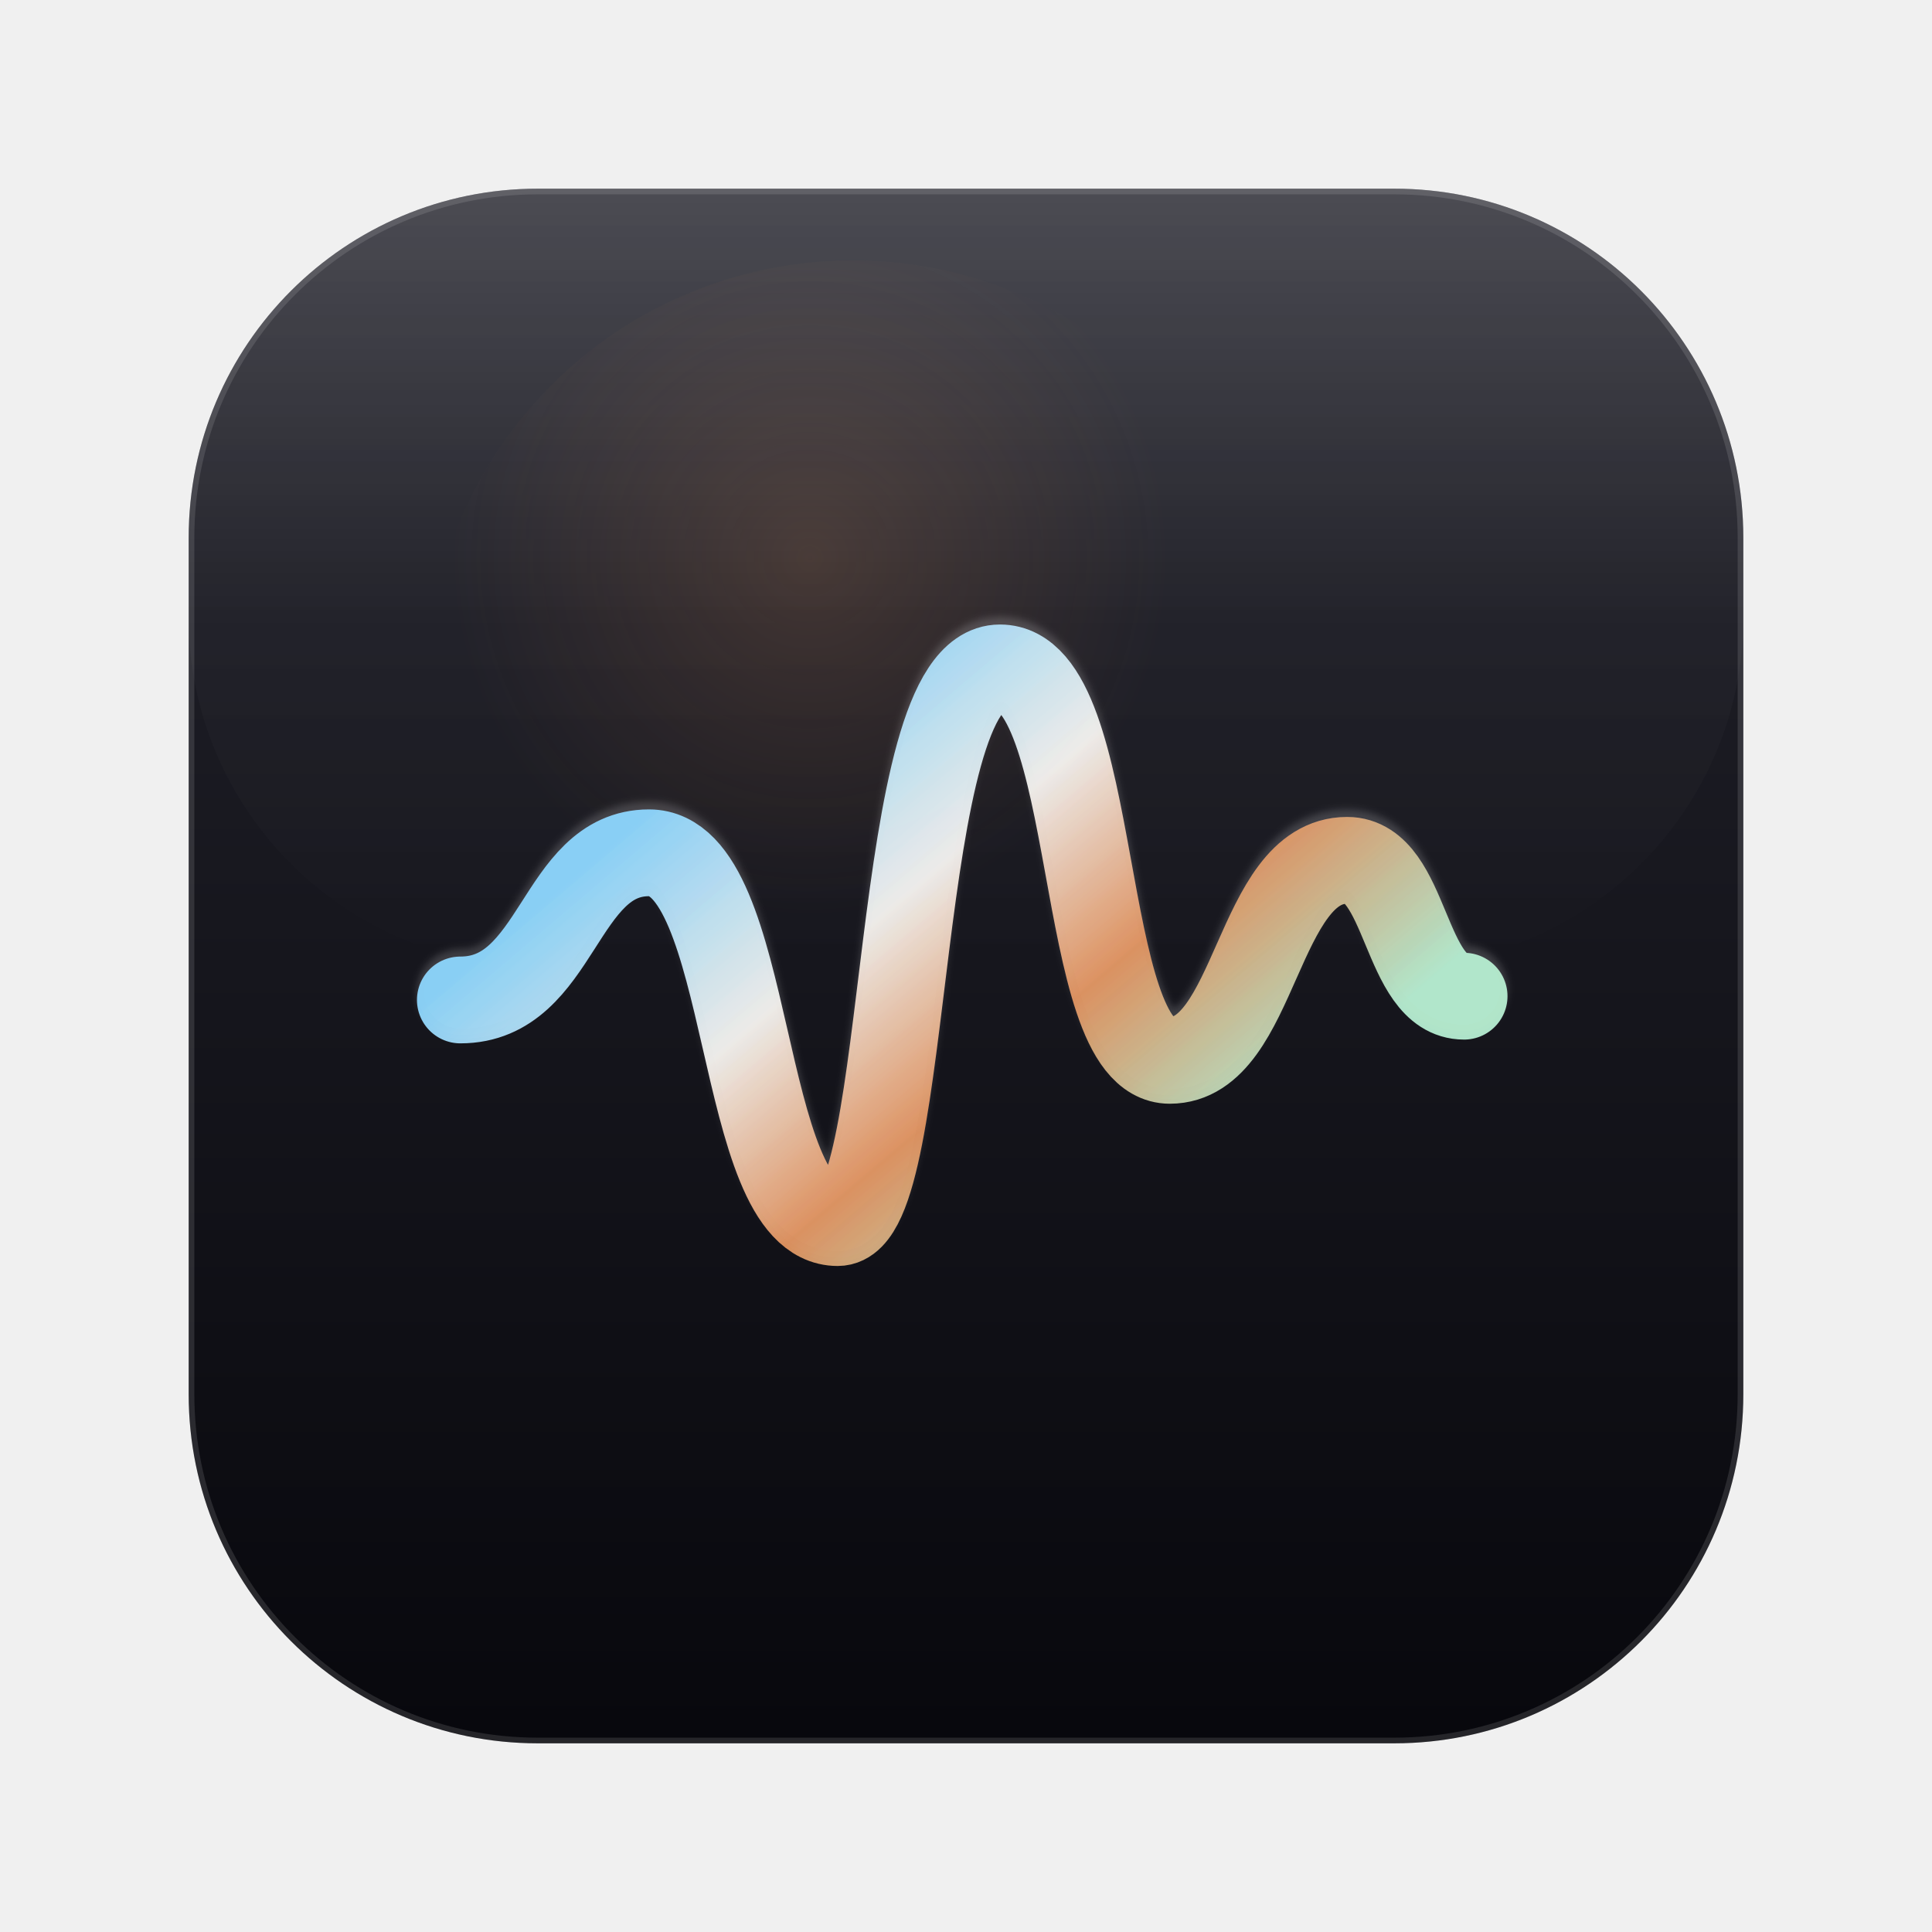
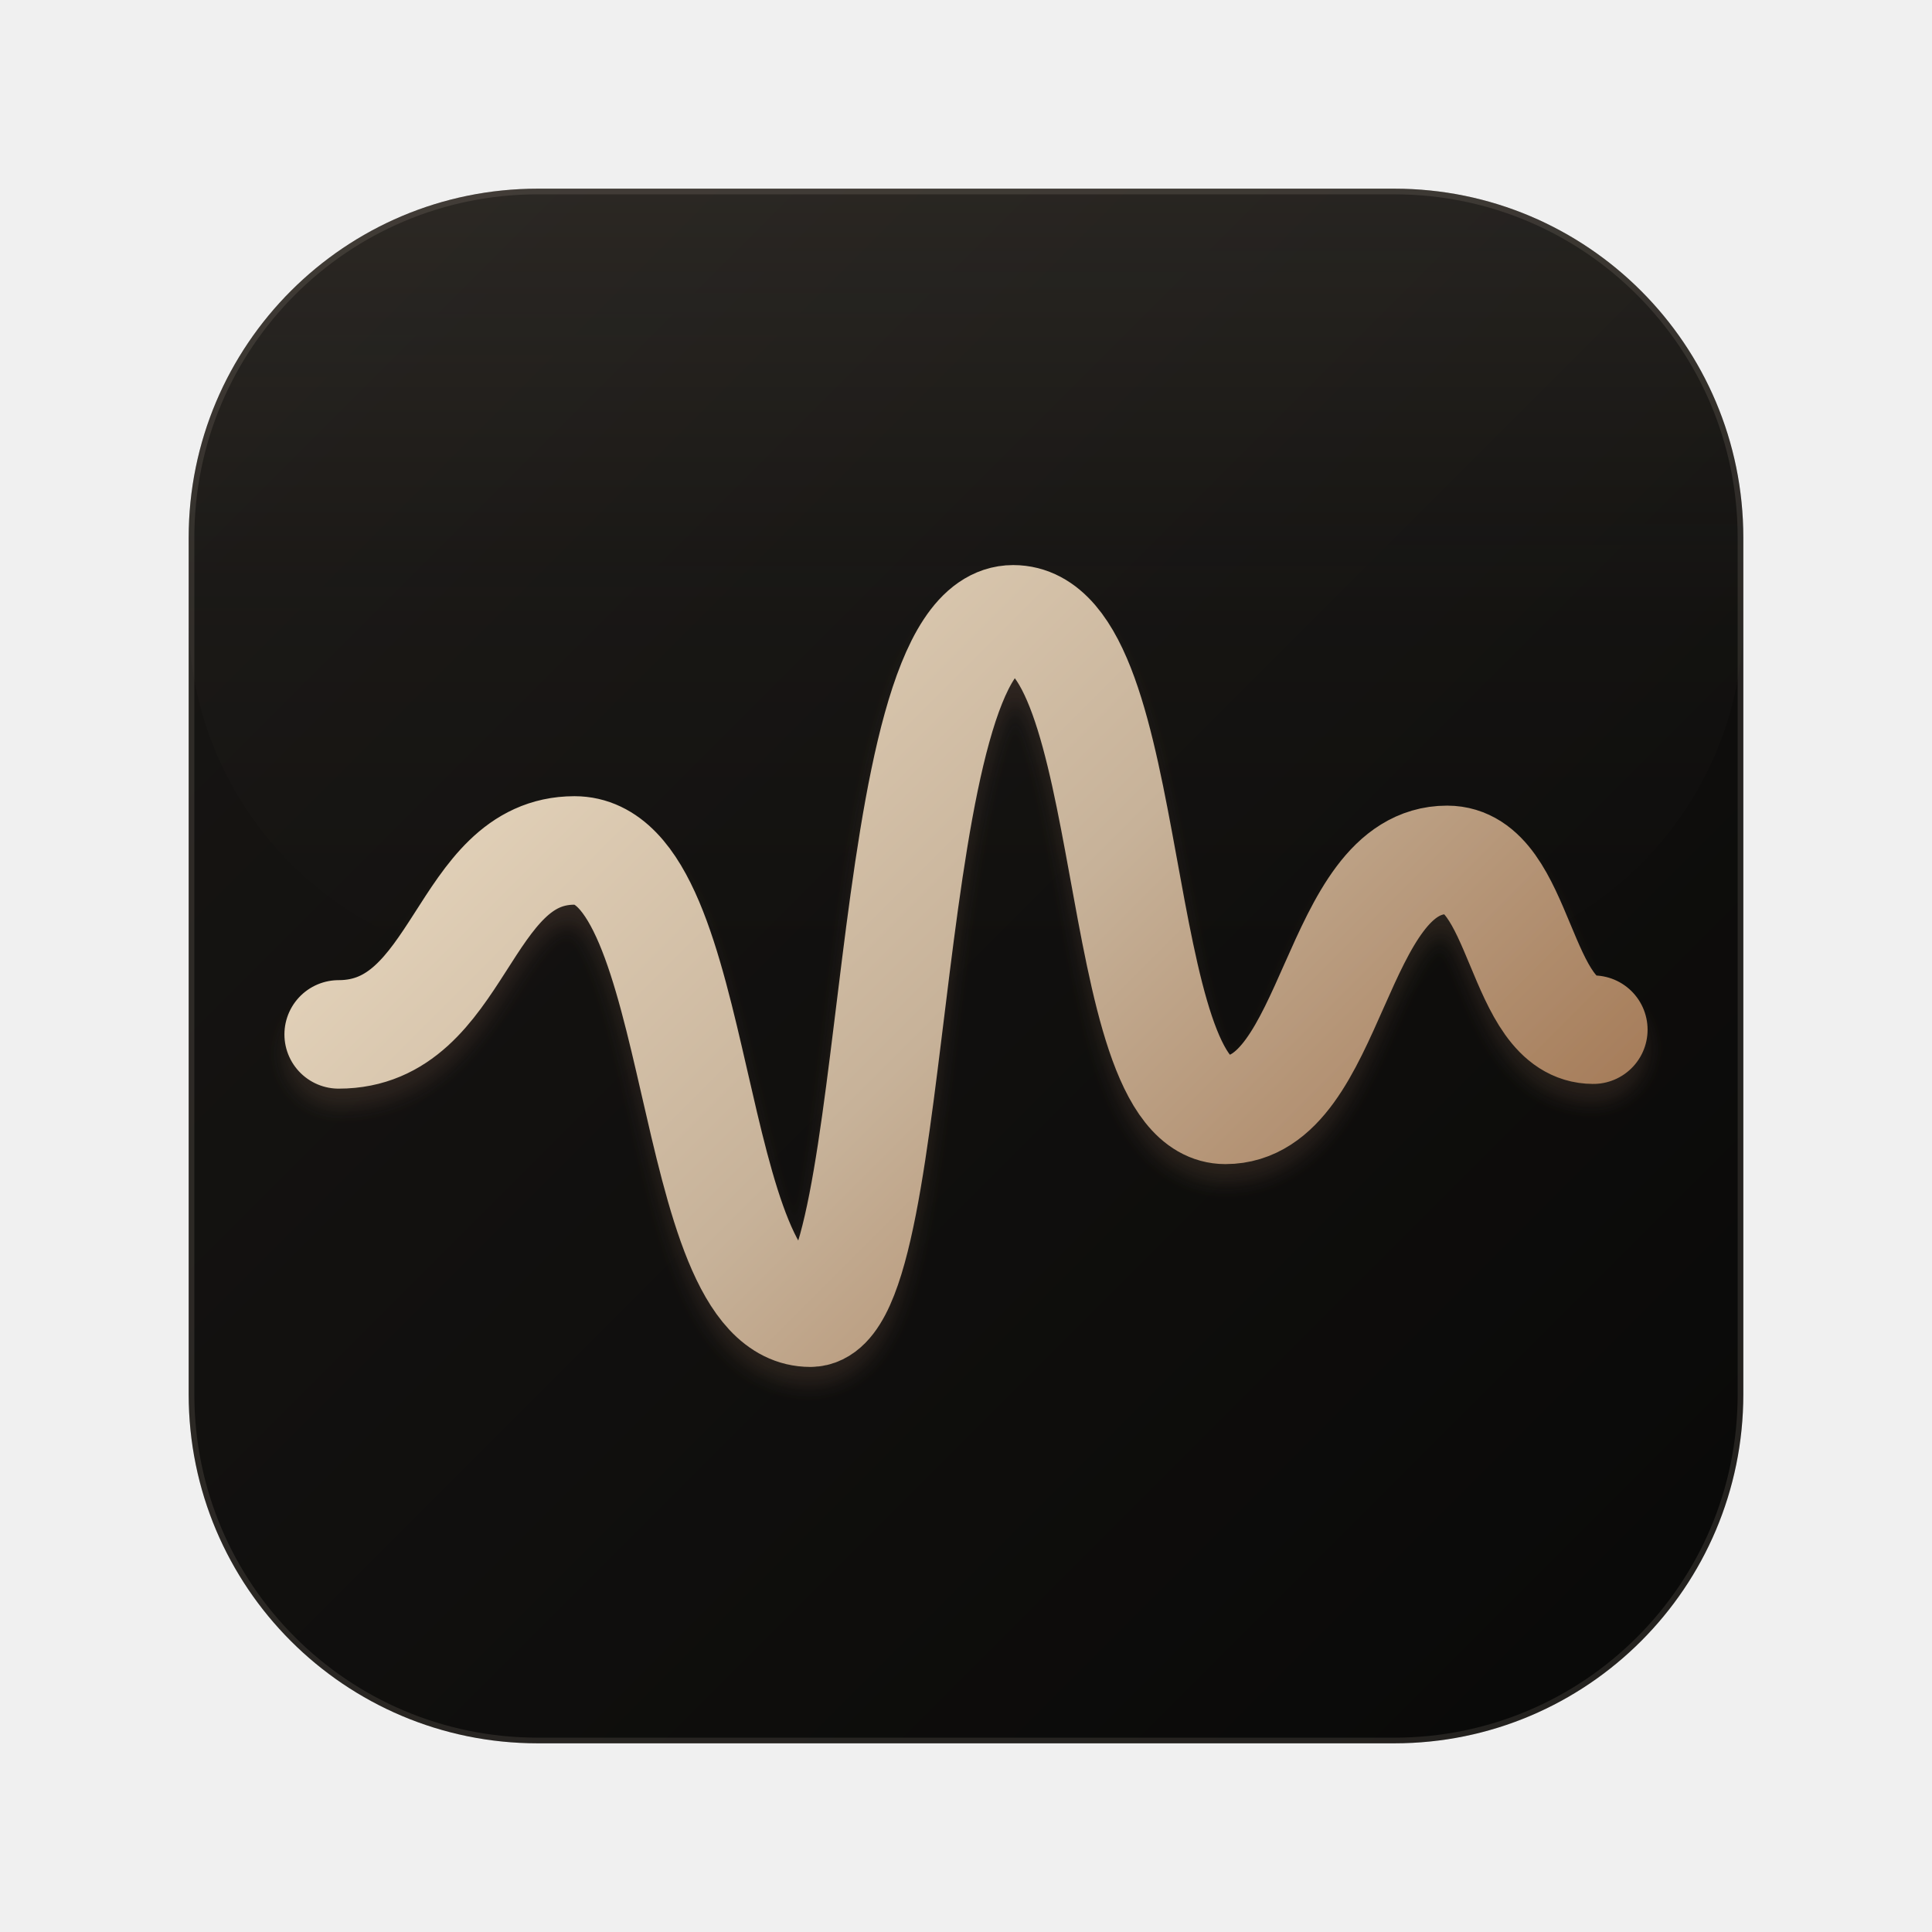
- <svg xmlns="http://www.w3.org/2000/svg" width="1024" height="1024" viewBox="0 0 1024 1024" data-variant="color-modern">
+ <svg xmlns="http://www.w3.org/2000/svg" width="1024" height="1024" viewBox="0 0 1024 1024" data-variant="graphite-sand">
  <defs>
-     <linearGradient id="voice-color-modern-bg" x1="0" y1="0" x2="0" y2="1">
-       <stop offset="0" stop-color="#24242d" />
-       <stop offset="1" stop-color="#08080d" />
+     <linearGradient id="voice-graphite-sand-bg" x1="0" y1="0" x2="1" y2="1">
+       <stop offset="0" stop-color="#181614" />
+       <stop offset="1" stop-color="#090908" />
    </linearGradient>
-     <linearGradient id="voice-color-modern-rim" x1="0" y1="0" x2="0" y2="1">
-       <stop offset="0" stop-color="#ffffff" stop-opacity="0.18" />
-       <stop offset="0.55" stop-color="#ffffff" stop-opacity="0.03" />
-       <stop offset="1" stop-color="#ffffff" stop-opacity="0" />
+     <linearGradient id="voice-graphite-sand-rim" x1="0" y1="0" x2="0" y2="1">
+       <stop offset="0" stop-color="#E7D7BF" stop-opacity="0.10" />
+       <stop offset="0.55" stop-color="#E7D7BF" stop-opacity="0.02" />
+       <stop offset="1" stop-color="#E7D7BF" stop-opacity="0" />
    </linearGradient>
-     <radialGradient id="voice-color-modern-accent" cx="0.45" cy="0.35" r="0.42">
-       <stop offset="0" stop-color="#ee9a5d" stop-opacity="0.16" />
-       <stop offset="1" stop-color="#c97b4a" stop-opacity="0" />
-     </radialGradient>
-     <linearGradient id="voice-color-modern-wave" x1="0.18" y1="0.28" x2="0.86" y2="0.72">
-       <stop offset="0" stop-color="#8ed8ff" />
-       <stop offset="0.36" stop-color="#f7f5f2" />
-       <stop offset="0.66" stop-color="#e59661" />
-       <stop offset="1" stop-color="#b8f0d4" />
+     <linearGradient id="voice-graphite-sand-metal" x1="140" y1="140" x2="884" y2="884" gradientUnits="userSpaceOnUse">
+       <stop offset="0" stop-color="#F3E6D4" />
+       <stop offset="0.26" stop-color="#E7D7BF" />
+       <stop offset="0.50" stop-color="#C7B299" />
+       <stop offset="0.72" stop-color="#A57B58" />
+       <stop offset="1" stop-color="#D7B98F" />
    </linearGradient>
-     <filter id="voice-color-modern-depth" x="-28%" y="-24%" width="156%" height="164%">
-       <feDropShadow dx="0" dy="26" stdDeviation="10" flood-color="#000000" flood-opacity="0.62" />
-       <feDropShadow dx="0" dy="8" stdDeviation="4" flood-color="#c97b4a" flood-opacity="0.2" />
-       <feDropShadow dx="0" dy="-4" stdDeviation="2" flood-color="#ffffff" flood-opacity="0.18" />
+     <filter id="voice-graphite-sand-depth" x="-28%" y="-24%" width="156%" height="164%">
+       <feDropShadow dx="0" dy="26" stdDeviation="10" flood-color="#000000" flood-opacity="0.55" />
+       <feDropShadow dx="0" dy="8" stdDeviation="4" flood-color="#9B7659" flood-opacity="0.18" />
    </filter>
  </defs>
-   <rect x="100" y="100" width="824" height="824" rx="185" fill="url(#voice-color-modern-bg)" />
-   <rect x="100" y="100" width="824" height="412" rx="185" fill="url(#voice-color-modern-rim)" />
-   <circle cx="452" cy="364" r="226" fill="url(#voice-color-modern-accent)" data-layer="accent-glint" />
-   <rect x="101.5" y="101.5" width="821" height="821" rx="183.5" fill="none" stroke="#ffffff" stroke-opacity="0.12" stroke-width="3" />
-   <g id="voice-color-modern-mark" fill="none" stroke="url(#voice-color-modern-wave)" stroke-opacity="0.94" stroke-width="46" stroke-linecap="round" stroke-linejoin="round" filter="url(#voice-color-modern-depth)">
+   <rect x="100" y="100" width="824" height="824" rx="185" fill="url(#voice-graphite-sand-bg)" />
+   <rect x="100" y="100" width="824" height="412" rx="185" fill="url(#voice-graphite-sand-rim)" />
+   <rect x="101.5" y="101.5" width="821" height="821" rx="183.5" fill="none" stroke="#E7D7BF" stroke-opacity="0.12" stroke-width="3" />
+   <g id="voice-graphite-sand-mark" fill="none" stroke="url(#voice-graphite-sand-metal)" stroke-width="46" stroke-linecap="round" stroke-linejoin="round" filter="url(#voice-graphite-sand-depth)" transform="translate(512 512) scale(1.25) translate(-510 -501)">
    <path d="M 244 530 C 296 530 296 452 344 452 C 400 452 390 648 444 648 C 484 648 472 354 530 354 C 584 354 570 562 620 562 C 666 562 666 456 714 456 C 746 456 744 528 776 528" />
  </g>
</svg>
